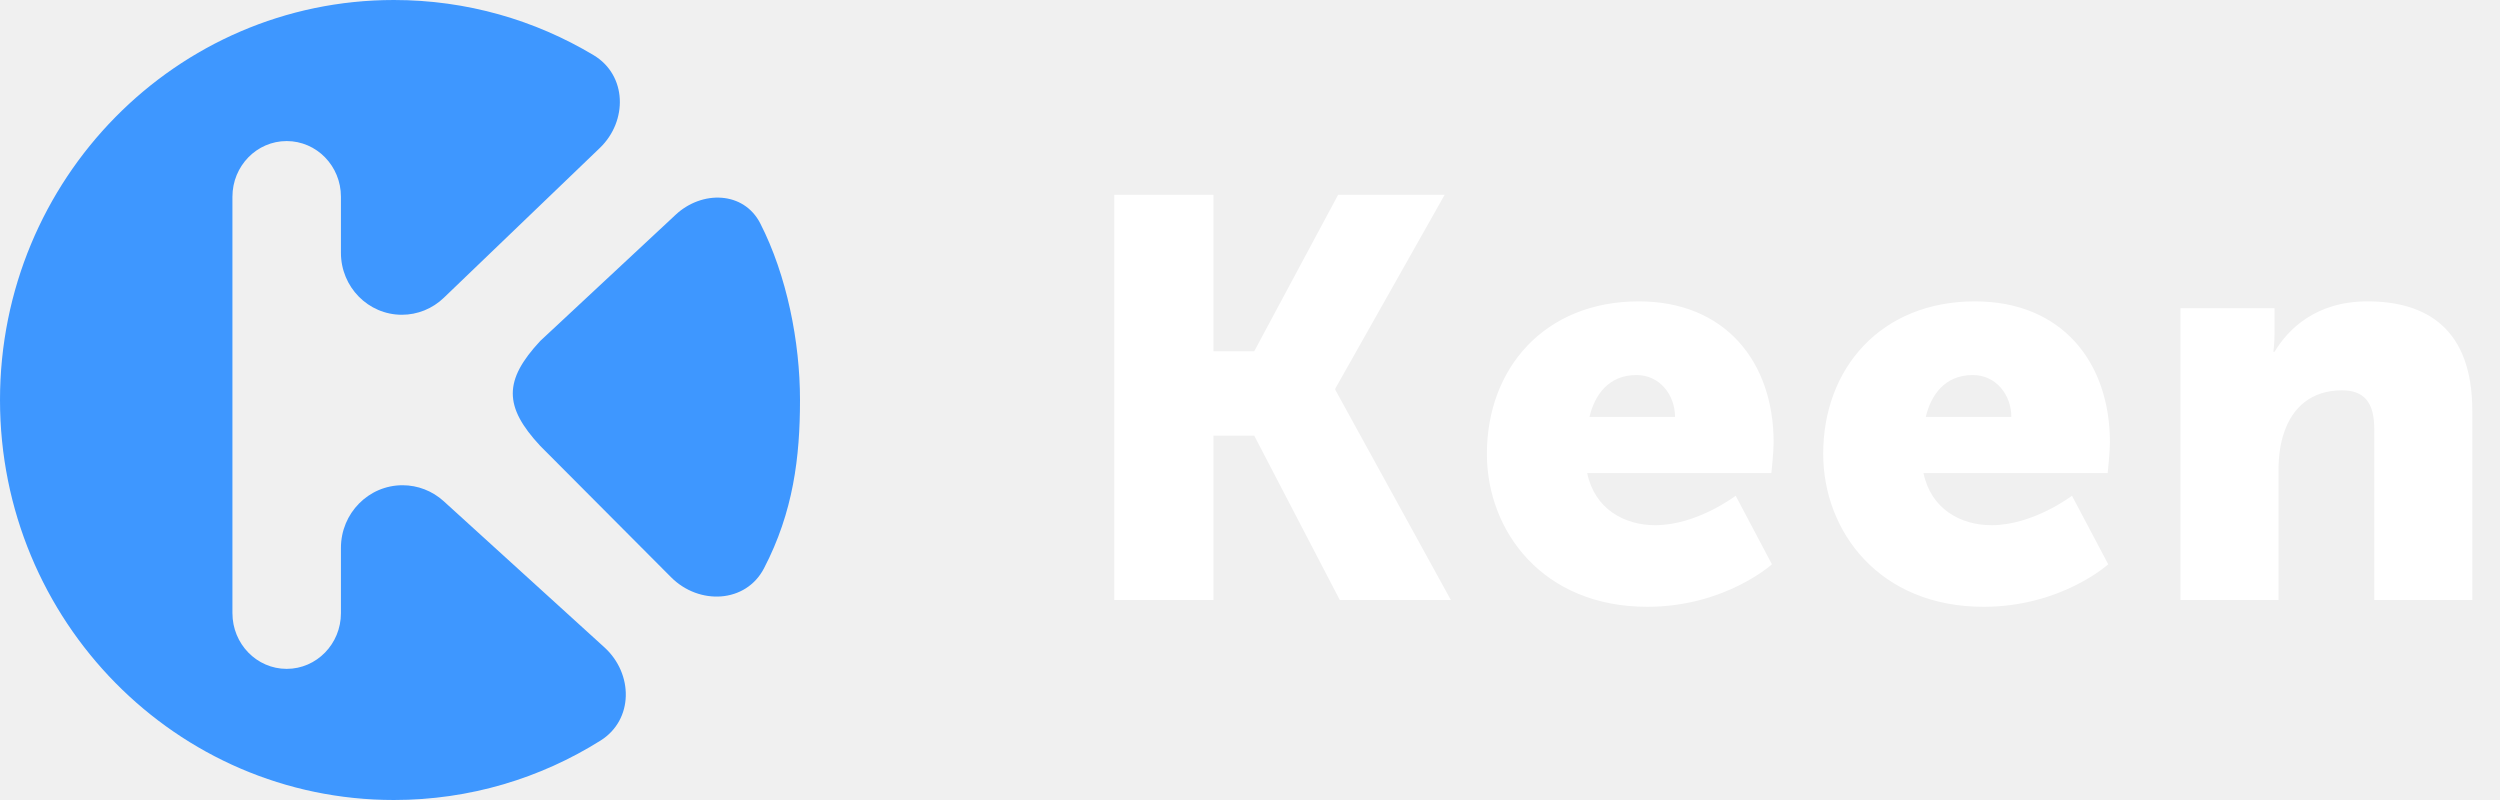
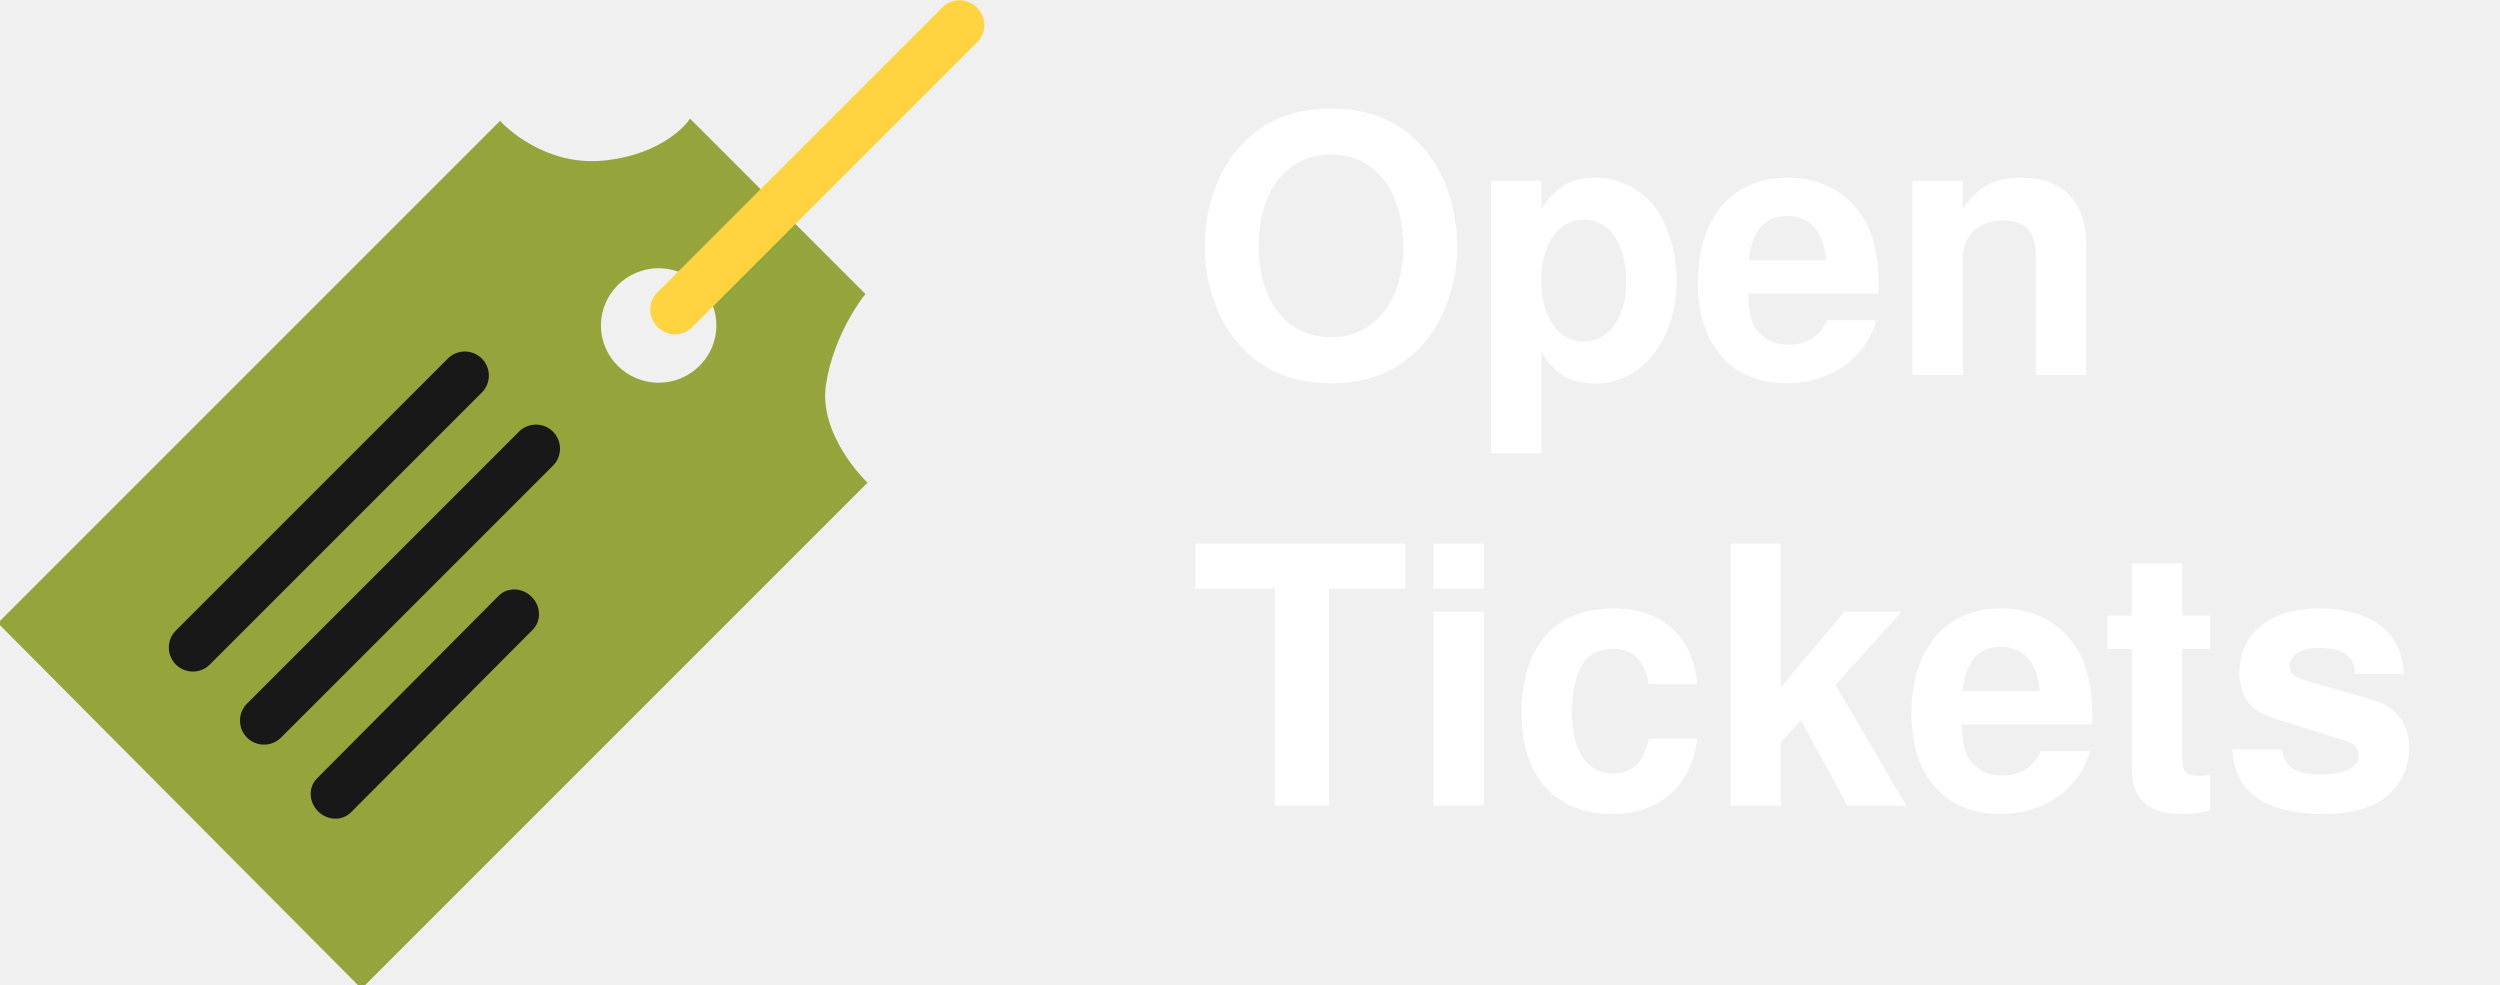
- <svg xmlns="http://www.w3.org/2000/svg" width="75" height="24" viewBox="0 0 75 24" fill="none">
-   <g clip-path="url(#clip0_4121_168)">
-     <path d="M33.428 18H36.403V13.07H37.627L40.194 18H43.526L40.058 11.693V11.659L43.339 5.845H40.143L37.627 10.537H36.403V5.845H33.428V18ZM44.607 13.614C44.607 15.943 46.29 18.204 49.418 18.204C51.747 18.204 53.158 16.929 53.158 16.929L52.07 14.872C52.07 14.872 50.914 15.756 49.656 15.756C48.721 15.756 47.837 15.263 47.616 14.192H53.141C53.141 14.192 53.209 13.563 53.209 13.274C53.209 10.843 51.747 9.041 49.163 9.041C46.341 9.041 44.607 11.047 44.607 13.614ZM47.684 12.509C47.837 11.863 48.245 11.251 49.095 11.251C49.792 11.251 50.251 11.846 50.251 12.509H47.684ZM54.696 13.614C54.696 15.943 56.379 18.204 59.507 18.204C61.836 18.204 63.247 16.929 63.247 16.929L62.159 14.872C62.159 14.872 61.003 15.756 59.745 15.756C58.81 15.756 57.926 15.263 57.705 14.192H63.23C63.23 14.192 63.298 13.563 63.298 13.274C63.298 10.843 61.836 9.041 59.252 9.041C56.43 9.041 54.696 11.047 54.696 13.614ZM57.773 12.509C57.926 11.863 58.334 11.251 59.184 11.251C59.881 11.251 60.34 11.846 60.34 12.509H57.773ZM65.414 18H68.355V14.124C68.355 13.699 68.406 13.308 68.525 12.968C68.78 12.22 69.341 11.71 70.259 11.71C70.905 11.71 71.228 12.05 71.228 12.866V18H74.169V12.322C74.169 9.857 72.792 9.041 71.024 9.041C69.477 9.041 68.644 9.874 68.236 10.554H68.202C68.202 10.554 68.236 10.299 68.236 10.01V9.245H65.414V18Z" fill="white" />
-     <path fill-rule="evenodd" clip-rule="evenodd" d="M20.134 17.319C20.97 18.157 22.374 18.099 22.92 17.049C23.8 15.358 24 13.714 24 12C24 10.256 23.607 8.266 22.808 6.702C22.315 5.737 21.064 5.703 20.271 6.441L16.207 10.229C15.109 11.41 15.109 12.197 16.207 13.377L20.134 17.319ZM18.134 19.422C19.002 20.212 19.011 21.593 18.016 22.217C16.214 23.348 14.09 24 11.816 24C5.29 24 0 18.627 0 12C0 5.373 5.29 0 11.816 0C14.003 0 16.051 0.603 17.808 1.655C18.812 2.256 18.837 3.631 17.993 4.441L13.313 8.935C12.974 9.261 12.524 9.443 12.057 9.443C11.046 9.443 10.228 8.611 10.228 7.585V5.902C10.228 4.979 9.499 4.232 8.6 4.232C7.702 4.232 6.973 4.979 6.973 5.902V18.395C6.973 19.318 7.702 20.066 8.6 20.066C9.499 20.066 10.228 19.318 10.228 18.395V16.436C10.228 15.398 11.056 14.557 12.077 14.557C12.533 14.557 12.972 14.728 13.311 15.036L18.134 19.422Z" fill="#3E97FF" />
-   </g>
-   <defs>
-     <clipPath id="clip0_4121_168">
-       <rect width="75" height="24" fill="white" />
-     </clipPath>
-   </defs>
+ <svg xmlns="http://www.w3.org/2000/svg" width="1300" height="512" viewBox="0 0 1300 512">
+   <path id="Shape" fill="#95a53b" fill-rule="evenodd" stroke="#95a53b" stroke-width="3" d="M 188 512 L 1 324 L 260 65 C 260 65 281.717 88.201 314 85 C 346.283 81.799 359 64 359 64 L 448 153 C 448 153 431.913 173.24 428 200 C 424.087 226.76 449 251 449 251 L 414 286 L 188 512 Z M 342.5 200.5 C 359.897 200.5 374 186.509 374 169.25 C 374 151.991 359.897 138 342.5 138 C 325.103 138 311 151.991 311 169.25 C 311 186.509 325.103 200.5 342.5 200.5 Z" />
+   <path id="Inner3" fill="#181818" fill-rule="evenodd" stroke="#181818" stroke-width="3" d="M 92.511 344.489 C 96.807 348.785 103.772 348.785 108.067 344.489 L 249.489 203.068 C 253.785 198.772 253.785 191.807 249.489 187.511 C 245.193 183.215 238.228 183.215 233.933 187.511 L 92.511 328.932 C 88.215 333.228 88.215 340.193 92.511 344.489 Z" />
+   <path id="Inner2" fill="#181818" fill-rule="evenodd" stroke="#181818" stroke-width="3" d="M 129.511 382.489 C 133.807 386.785 140.772 386.785 145.068 382.489 L 286.489 241.068 C 290.785 236.772 290.785 229.807 286.489 225.511 C 282.193 221.215 275.228 221.215 270.932 225.511 L 129.511 366.932 C 125.215 371.228 125.215 378.193 129.511 382.489 Z" />
+   <path id="Inner1" fill="#181818" fill-rule="evenodd" stroke="#181818" stroke-width="3" d="M 166.459 420.838 C 170.765 425.123 177.488 425.349 181.474 421.343 L 275.954 326.384 C 279.94 322.377 279.68 315.656 275.373 311.371 C 271.067 307.086 264.344 306.861 260.358 310.867 L 165.878 405.826 C 161.892 409.832 162.152 416.553 166.459 420.838 Z" />
+   <path id="Cutething" fill="#ffd440" fill-rule="evenodd" stroke="#ffd440" stroke-width="3" d="M 343 169 C 347.418 173.418 354.512 173.488 358.843 169.157 L 507.157 20.843 C 511.488 16.512 511.418 9.418 507 5 C 502.582 0.582 495.488 0.512 491.157 4.843 L 342.843 153.157 C 338.512 157.488 338.582 164.582 343 169 Z" />
+   <text id="Tickets" xml:space="preserve" x="619" y="419" font-family="Helvetica" font-size="187" font-weight="700" fill="#ffffff">Tickets</text>
+   <text id="Open" xml:space="preserve" x="619" y="195" font-family="Helvetica" font-size="187" font-weight="700" fill="#ffffff">Open</text>
</svg>
